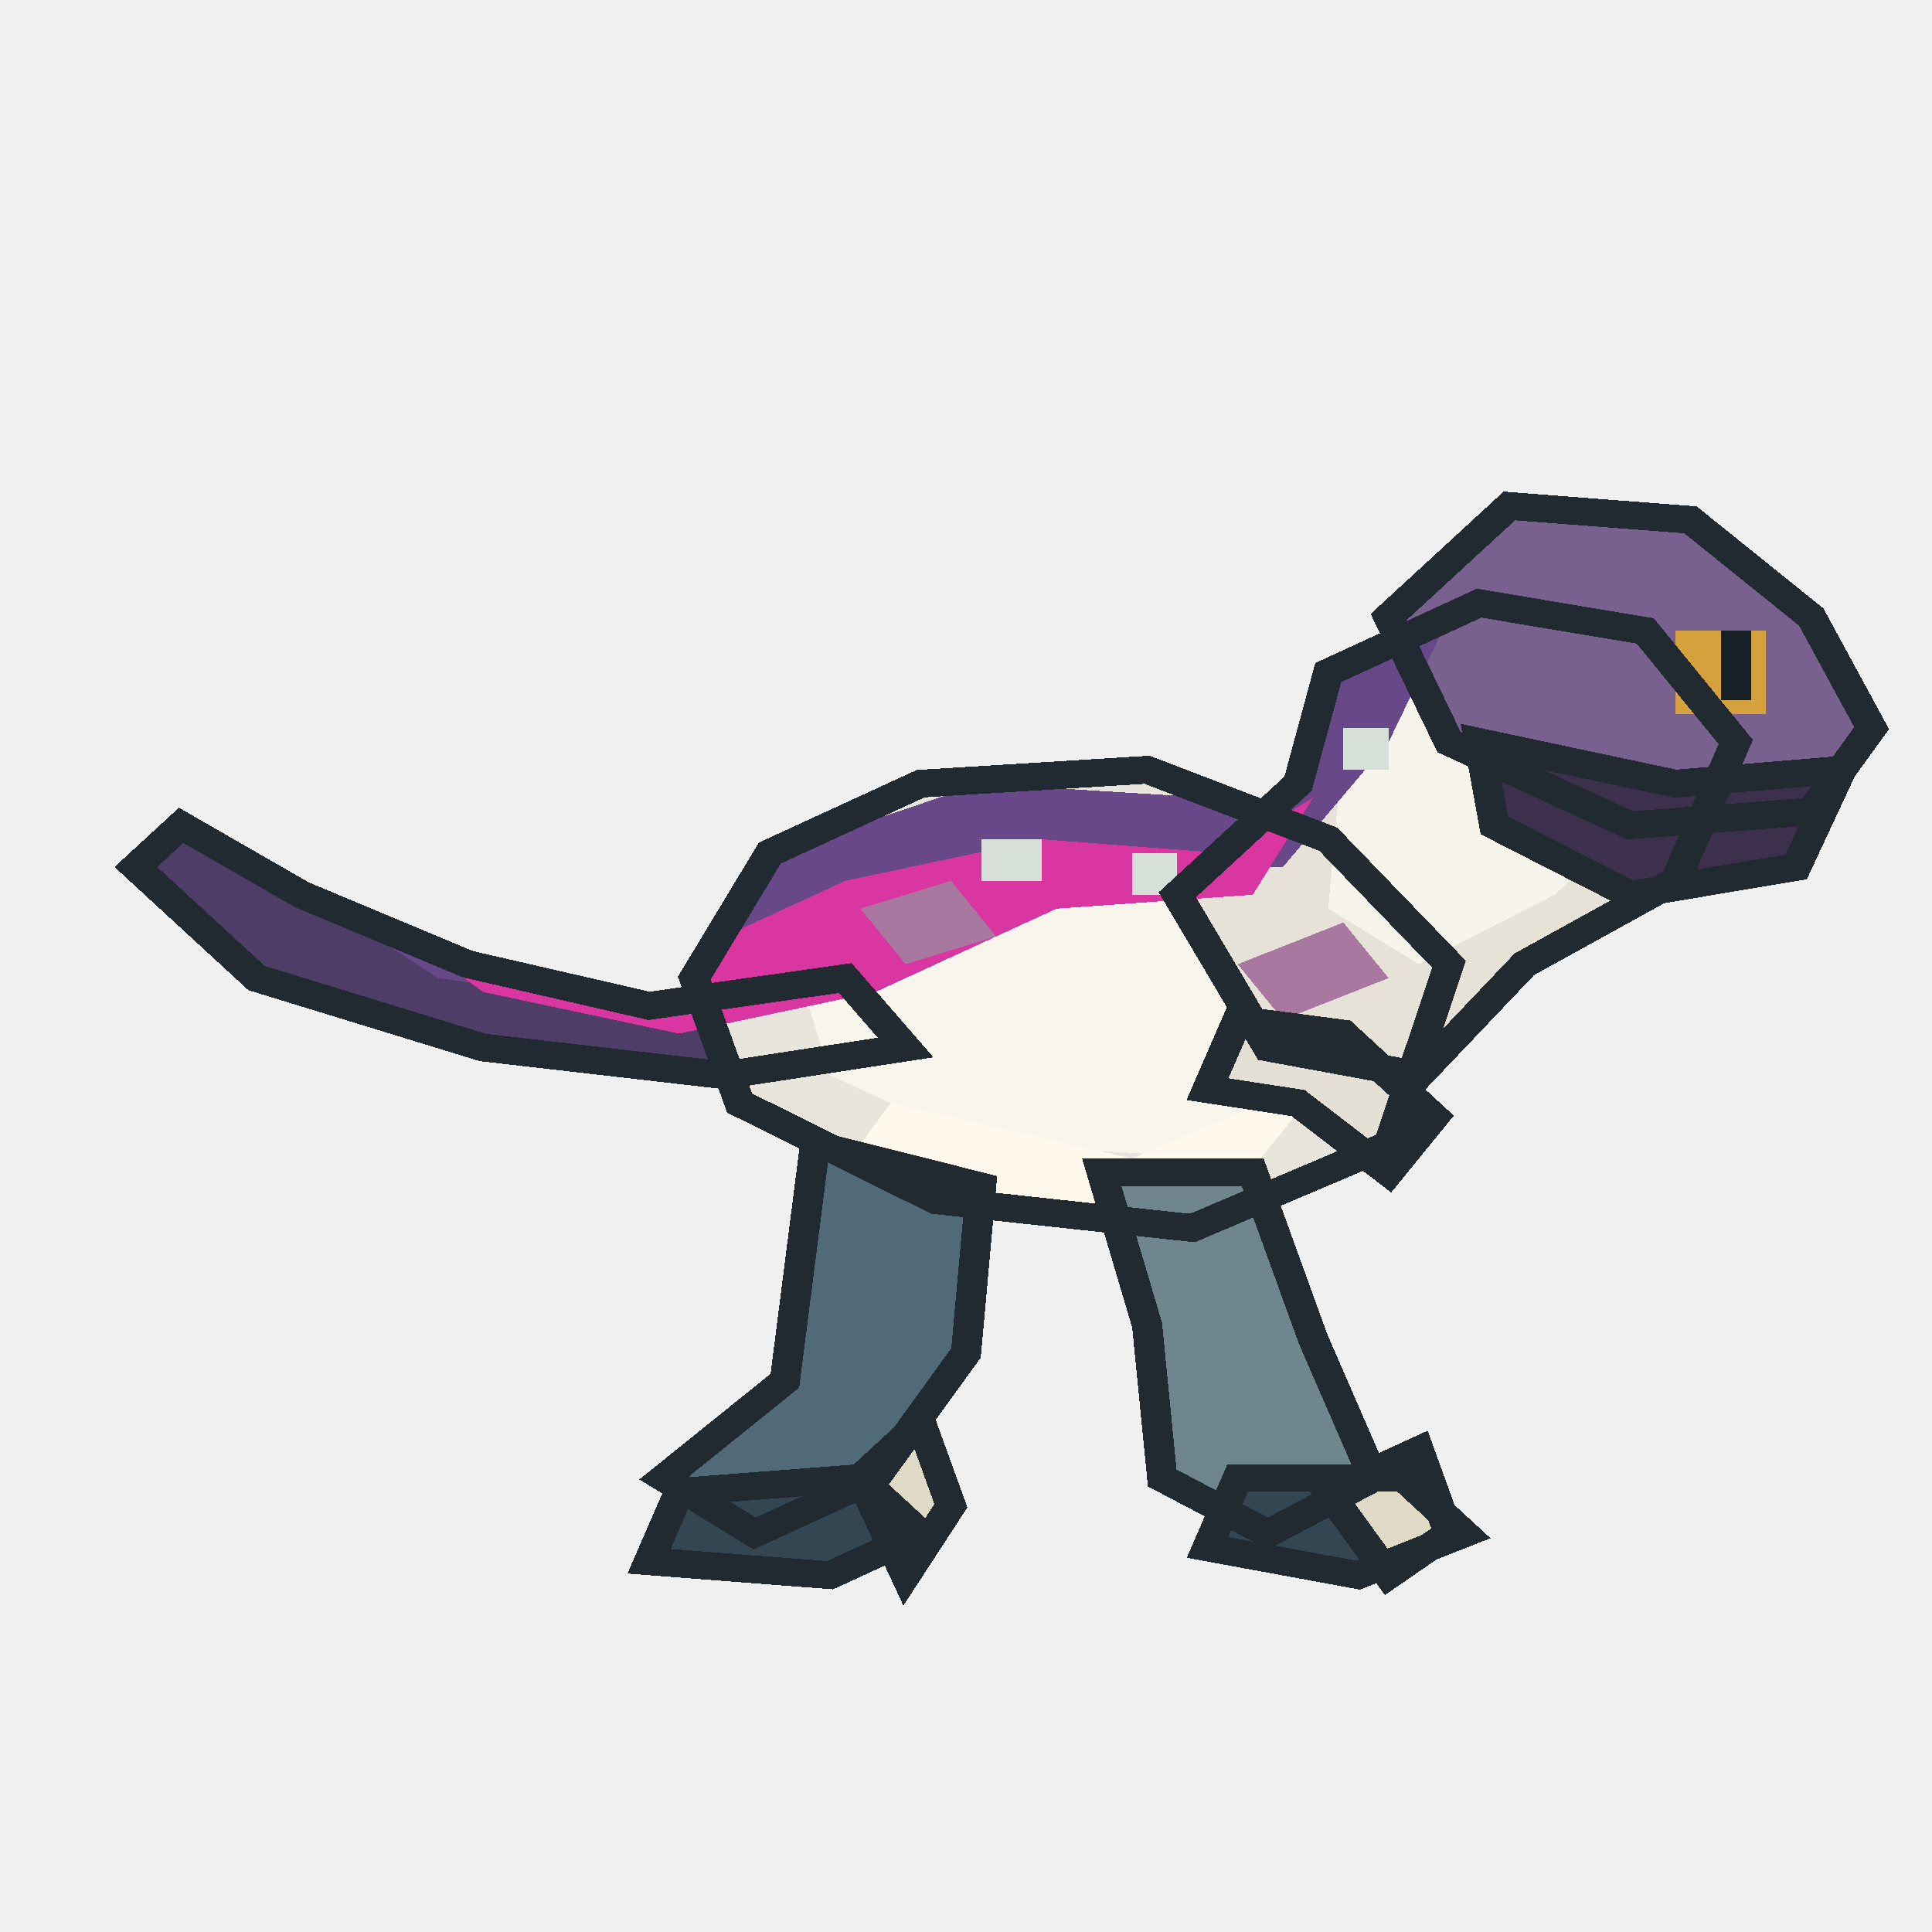
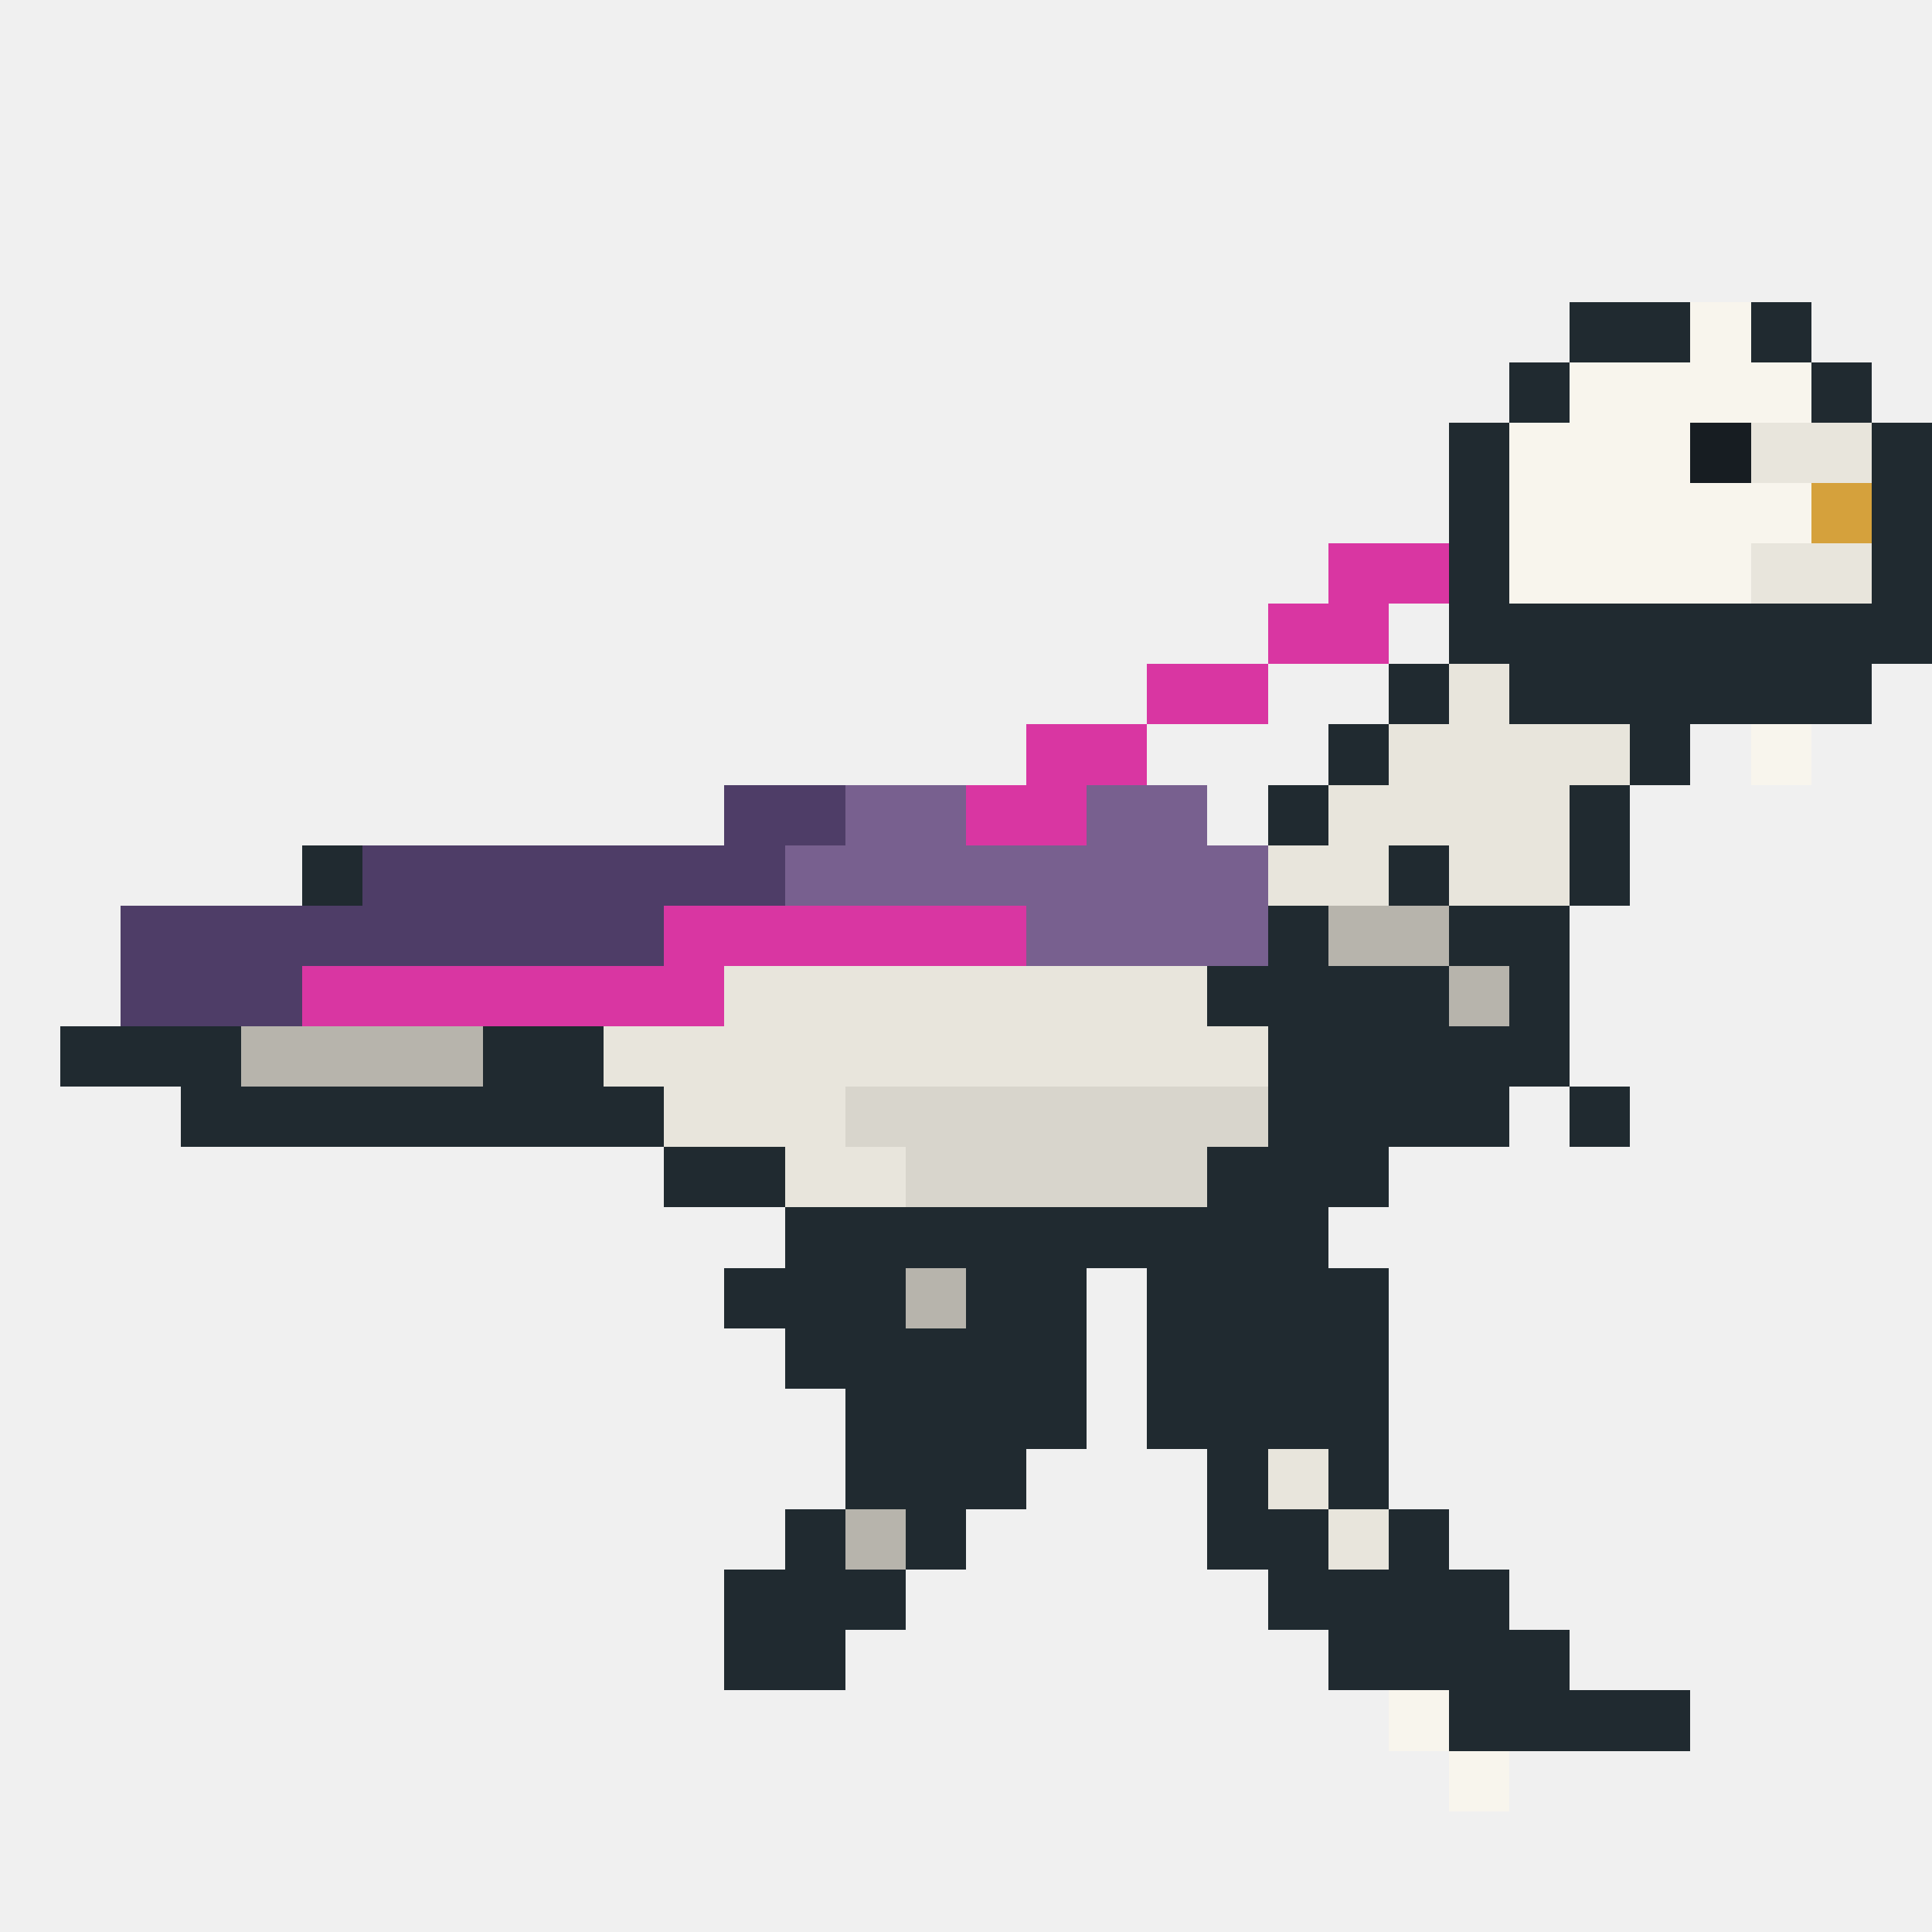
- <svg xmlns="http://www.w3.org/2000/svg" data-feet-orientation="forward" viewBox="0 0 128 128" shape-rendering="crispEdges" role="img" aria-label="Rosa" data-character="Rosa" data-species="Velociraptor" data-age="juvenile" data-lineage="Violeta" data-hide="white" data-back="purple" data-dorsal-stripe="magenta" data-eye="gold-ochre" data-origin="original Frantic Search character" data-pose="land" data-ink-boundary="masked">
-   <defs>
-     <mask id="sprite-silhouette" maskUnits="userSpaceOnUse" maskContentUnits="userSpaceOnUse" x="0" y="0" width="128" height="128" style="mask-type:luminance">
-       <g fill="#ffffff" stroke="#ffffff" stroke-width="2">
-         <g transform="translate(0 5) scale(1 .92)">
-           <polygon points="56,65 43,67 31,64 20,59 12,54 9,57 17,65 32,70 48,72 60,70" fill="#ffffff" stroke="#ffffff" stroke-width="2" />
-         </g>
-         <g transform="translate(0 5) scale(1 .92)">
-           <polygon points="46,65 51,56 61,51 76,50 88,55 96,64 92,77 79,83 62,81 49,74" fill="#ffffff" stroke="#ffffff" stroke-width="2" />
-         </g>
-         <g transform="translate(0 5) scale(1 .92)">
-           <polygon points="78,59 86,51 88,43 98,38 109,40 115,48 111,58 101,64 94,72 84,70" fill="#ffffff" stroke="#ffffff" stroke-width="2" />
-         </g>
-         <g transform="translate(0 5) scale(1 .92)">
-           <polygon points="92,39 100,31 112,32 120,39 124,47 120,53 108,54 96,48" fill="#ffffff" stroke="#ffffff" stroke-width="2" />
-         </g>
-         <g transform="translate(0 5) scale(1 .92)">
-           <polygon points="98,48 111,51 122,50 119,57 108,59 99,54" fill="#ffffff" stroke="#ffffff" stroke-width="2" />
-         </g>
-         <g transform="translate(0 5) scale(1 .92)">
-           <polygon points="82,68 89,69 95,75 92,79 86,74 80,73" fill="#ffffff" stroke="#ffffff" stroke-width="2" />
-         </g>
-         <g transform="translate(0 5) scale(1 .92)">
-           <polygon points="54,77 65,80 64,92 58,101 50,105 44,101 52,94" fill="#ffffff" stroke="#ffffff" stroke-width="2" />
-         </g>
-         <g transform="translate(0 5) scale(1 .92)">
-           <polygon points="73,79 83,79 87,91 91,101 84,105 77,101 76,90" fill="#ffffff" stroke="#ffffff" stroke-width="2" />
-         </g>
-         <g transform="translate(0 5) scale(1 .92)">
-           <polygon points="45,102 57,101 61,105 55,108 43,107" data-foot-facing="forward" fill="#ffffff" stroke="#ffffff" stroke-width="2" />
-         </g>
-         <g transform="translate(0 5) scale(1 .92)">
-           <polygon points="82,101 93,101 97,105 90,108 80,106" data-foot-facing="forward" fill="#ffffff" stroke="#ffffff" stroke-width="2" />
-         </g>
-         <g transform="translate(0 5) scale(1 .92)">
-           <polygon points="57,101 61,97 63,103 60,108" data-foot-facing="forward" fill="#ffffff" stroke="#ffffff" stroke-width="2" />
-         </g>
-         <g transform="translate(0 5) scale(1 .92)">
-           <polygon points="88,102 94,99 96,105 92,108" data-foot-facing="forward" fill="#ffffff" stroke="#ffffff" stroke-width="2" />
-         </g>
-       </g>
-     </mask>
-   </defs>
-   <g data-ink-boundary="art" mask="url(#sprite-silhouette)">
-     <g data-pose-transform="land" transform="translate(0 5) scale(1 .92)">
-       <g stroke="#202a30" stroke-width="2" stroke-linejoin="miter">
-         <defs>
-           <mask id="dino-ink-mask-1" maskUnits="userSpaceOnUse" x="0" y="0" width="128" height="128" style="mask-type:luminance">
-             <g fill="#ffffff" stroke="none">
-               <polygon points="46,65 51,56 61,51 76,50 88,55 96,64 92,77 79,83 62,81 49,74" fill="#ffffff" stroke="none" />
-             </g>
-             <polygon points="46,65 51,56 61,51 76,50 88,55 96,64 92,77 79,83 62,81 49,74" fill="none" stroke="#000000" stroke-width="2" stroke-linejoin="miter" />
-           </mask>
-           <mask id="dino-ink-mask-2" maskUnits="userSpaceOnUse" x="0" y="0" width="128" height="128" style="mask-type:luminance">
-             <g fill="#ffffff" stroke="none">
-               <polygon points="56,65 43,67 31,64 20,59 12,54 9,57 17,65 32,70 48,72 60,70" fill="#ffffff" stroke="none" />
-               <polygon points="46,65 51,56 61,51 76,50 88,55 96,64 92,77 79,83 62,81 49,74" fill="#ffffff" stroke="none" />
-               <polygon points="78,59 86,51 88,43 98,38 109,40 115,48 111,58 101,64 94,72 84,70" fill="#ffffff" stroke="none" />
-               <polygon points="92,39 100,31 112,32 120,39 124,47 120,53 108,54 96,48" fill="#ffffff" stroke="none" />
-               <polygon points="98,48 111,51 122,50 119,57 108,59 99,54" fill="#ffffff" stroke="none" />
-               <polygon points="82,68 89,69 95,75 92,79 86,74 80,73" fill="#ffffff" stroke="none" />
-               <polygon points="54,77 65,80 64,92 58,101 50,105 44,101 52,94" fill="#ffffff" stroke="none" />
-               <polygon points="73,79 83,79 87,91 91,101 84,105 77,101 76,90" fill="#ffffff" stroke="none" />
-               <polygon points="45,102 57,101 61,105 55,108 43,107" fill="#ffffff" stroke="none" />
-               <polygon points="82,101 93,101 97,105 90,108 80,106" fill="#ffffff" stroke="none" />
-               <polygon points="57,101 61,97 63,103 60,108" fill="#ffffff" stroke="none" />
-               <polygon points="88,102 94,99 96,105 92,108" fill="#ffffff" stroke="none" />
-             </g>
-             <polygon points="56,65 43,67 31,64 20,59 12,54 9,57 17,65 32,70 48,72 60,70" fill="none" stroke="#000000" stroke-width="2" stroke-linejoin="miter" />
-             <polygon points="46,65 51,56 61,51 76,50 88,55 96,64 92,77 79,83 62,81 49,74" fill="none" stroke="#000000" stroke-width="2" stroke-linejoin="miter" />
-             <polygon points="78,59 86,51 88,43 98,38 109,40 115,48 111,58 101,64 94,72 84,70" fill="none" stroke="#000000" stroke-width="2" stroke-linejoin="miter" />
-             <polygon points="92,39 100,31 112,32 120,39 124,47 120,53 108,54 96,48" fill="none" stroke="#000000" stroke-width="2" stroke-linejoin="miter" />
-             <polygon points="98,48 111,51 122,50 119,57 108,59 99,54" fill="none" stroke="#000000" stroke-width="2" stroke-linejoin="miter" />
-             <polygon points="82,68 89,69 95,75 92,79 86,74 80,73" fill="none" stroke="#000000" stroke-width="2" stroke-linejoin="miter" />
-             <polygon points="54,77 65,80 64,92 58,101 50,105 44,101 52,94" fill="none" stroke="#000000" stroke-width="2" stroke-linejoin="miter" />
-             <polygon points="73,79 83,79 87,91 91,101 84,105 77,101 76,90" fill="none" stroke="#000000" stroke-width="2" stroke-linejoin="miter" />
-             <polygon points="45,102 57,101 61,105 55,108 43,107" fill="none" stroke="#000000" stroke-width="2" stroke-linejoin="miter" />
-             <polygon points="82,101 93,101 97,105 90,108 80,106" fill="none" stroke="#000000" stroke-width="2" stroke-linejoin="miter" />
-             <polygon points="57,101 61,97 63,103 60,108" fill="none" stroke="#000000" stroke-width="2" stroke-linejoin="miter" />
-             <polygon points="88,102 94,99 96,105 92,108" fill="none" stroke="#000000" stroke-width="2" stroke-linejoin="miter" />
-           </mask>
-           <mask id="dino-ink-mask-3" maskUnits="userSpaceOnUse" x="0" y="0" width="128" height="128" style="mask-type:luminance">
-             <g fill="#ffffff" stroke="none">
-               <polygon points="78,59 86,51 88,43 98,38 109,40 115,48 111,58 101,64 94,72 84,70" fill="#ffffff" stroke="none" />
-             </g>
-             <polygon points="78,59 86,51 88,43 98,38 109,40 115,48 111,58 101,64 94,72 84,70" fill="none" stroke="#000000" stroke-width="2" stroke-linejoin="miter" />
-           </mask>
-           <mask id="dino-ink-mask-4" maskUnits="userSpaceOnUse" x="0" y="0" width="128" height="128" style="mask-type:luminance">
-             <g fill="#ffffff" stroke="none">
-               <polygon points="92,39 100,31 112,32 120,39 124,47 120,53 108,54 96,48" fill="#ffffff" stroke="none" />
-             </g>
-             <polygon points="92,39 100,31 112,32 120,39 124,47 120,53 108,54 96,48" fill="none" stroke="#000000" stroke-width="2" stroke-linejoin="miter" />
-           </mask>
-         </defs>
-         <polygon points="56,65 43,67 31,64 20,59 12,54 9,57 17,65 32,70 48,72 60,70" fill="#4e3d67" />
-         <polygon points="46,65 51,56 61,51 76,50 88,55 96,64 92,77 79,83 62,81 49,74" fill="#e8e5dc" />
-         <polygon points="53,65 61,56 78,55 89,61 91,70 82,78 65,77 55,72" fill="#f8f5ed" stroke="none" mask="url(#dino-ink-mask-1)" />
-         <polygon points="59,74 75,78 88,72 82,80 68,82 57,77" fill="#fff9ed" stroke="none" mask="url(#dino-ink-mask-2)" />
-         <polygon points="78,59 86,51 88,43 98,38 109,40 115,48 111,58 101,64 94,72 84,70" fill="#e6e2d8" />
-         <polygon points="89,48 96,42 107,44 111,51 103,59 94,64 88,60" fill="#f7f4eb" stroke="none" mask="url(#dino-ink-mask-3)" />
-         <polygon points="92,39 100,31 112,32 120,39 124,47 120,53 108,54 96,48" fill="#78608f" />
-         <polygon points="98,48 111,51 122,50 119,57 108,59 99,54" fill="#3c304d" />
-         <polygon points="15,55 30,61 44,61 54,55 65,51 80,52 86,47 90,42 96,39 92,48 85,57 77,57 65,57 54,63 43,67 29,65" fill="#684888" stroke="none" mask="url(#dino-ink-mask-2)" />
-         <polygon points="22,58 36,64 48,62 56,58 69,55 81,56 87,52 83,59 70,60 58,66 45,69 32,66" fill="#d936a2" stroke="none" mask="url(#dino-ink-mask-2)" />
-         <polygon points="57,60 63,58 66,62 60,64" fill="#a978a0" stroke="none" mask="url(#dino-ink-mask-1)" />
-         <polygon points="82,64 89,61 92,65 85,68" fill="#a978a0" stroke="none" mask="url(#dino-ink-mask-3)" />
-         <polygon points="82,68 89,69 95,75 92,79 86,74 80,73" fill="#e4e0d6" />
-         <rect x="111" y="40" width="6" height="6" fill="#d5a13c" stroke="none" mask="url(#dino-ink-mask-4)" />
-         <rect x="114" y="40" width="2" height="5" fill="#172027" stroke="none" mask="url(#dino-ink-mask-4)" />
-         <polygon points="54,77 65,80 64,92 58,101 50,105 44,101 52,94" fill="#506b77" />
-         <polygon points="73,79 83,79 87,91 91,101 84,105 77,101 76,90" fill="#70868f" />
-         <polygon points="45,102 57,101 61,105 55,108 43,107" data-foot-facing="forward" fill="#344651" />
-         <polygon points="82,101 93,101 97,105 90,108 80,106" data-foot-facing="forward" fill="#344651" />
-         <polygon points="57,101 61,97 63,103 60,108" data-foot-facing="forward" fill="#e0d9c5" />
-         <polygon points="88,102 94,99 96,105 92,108" data-foot-facing="forward" fill="#e0d9c5" />
-       </g>
-       <g fill="#d7e0d8">
-         <defs>
-           <mask id="dino-ink-mask-5" maskUnits="userSpaceOnUse" x="0" y="0" width="128" height="128" style="mask-type:luminance">
-             <g fill="#ffffff" stroke="none">
-               <polygon points="46,65 51,56 61,51 76,50 88,55 96,64 92,77 79,83 62,81 49,74" fill="#ffffff" stroke="none" />
-             </g>
-             <polygon points="46,65 51,56 61,51 76,50 88,55 96,64 92,77 79,83 62,81 49,74" fill="none" stroke="#000000" stroke-width="2" stroke-linejoin="miter" />
-           </mask>
-           <mask id="dino-ink-mask-6" maskUnits="userSpaceOnUse" x="0" y="0" width="128" height="128" style="mask-type:luminance">
-             <g fill="#ffffff" stroke="none">
-               <polygon points="78,59 86,51 88,43 98,38 109,40 115,48 111,58 101,64 94,72 84,70" fill="#ffffff" stroke="none" />
-             </g>
-             <polygon points="78,59 86,51 88,43 98,38 109,40 115,48 111,58 101,64 94,72 84,70" fill="none" stroke="#000000" stroke-width="2" stroke-linejoin="miter" />
-           </mask>
-         </defs>
-         <rect x="65" y="55" width="4" height="3" mask="url(#dino-ink-mask-5)" />
-         <rect x="75" y="56" width="3" height="3" mask="url(#dino-ink-mask-5)" />
-         <rect x="89" y="47" width="3" height="3" mask="url(#dino-ink-mask-6)" />
-       </g>
-       <g data-motion-accent="landing" shape-rendering="crispEdges">
-         <path d="M8 116h18v4H8zM102 116h18v4h-18zM20 108h6v4h-6z" fill="#d8f36a" />
-       </g>
-     </g>
-   </g>
-   <g data-ink-layer="final">
-     <g transform="translate(0 5) scale(1 .92)">
-       <polygon points="56,65 43,67 31,64 20,59 12,54 9,57 17,65 32,70 48,72 60,70" fill="none" stroke="#202a30" stroke-width="2" stroke-linejoin="miter" />
-     </g>
-     <g transform="translate(0 5) scale(1 .92)">
-       <polygon points="46,65 51,56 61,51 76,50 88,55 96,64 92,77 79,83 62,81 49,74" fill="none" stroke="#202a30" stroke-width="2" stroke-linejoin="miter" />
-     </g>
-     <g transform="translate(0 5) scale(1 .92)">
-       <polygon points="78,59 86,51 88,43 98,38 109,40 115,48 111,58 101,64 94,72 84,70" fill="none" stroke="#202a30" stroke-width="2" stroke-linejoin="miter" />
-     </g>
-     <g transform="translate(0 5) scale(1 .92)">
-       <polygon points="92,39 100,31 112,32 120,39 124,47 120,53 108,54 96,48" fill="none" stroke="#202a30" stroke-width="2" stroke-linejoin="miter" />
-     </g>
-     <g transform="translate(0 5) scale(1 .92)">
-       <polygon points="98,48 111,51 122,50 119,57 108,59 99,54" fill="none" stroke="#202a30" stroke-width="2" stroke-linejoin="miter" />
-     </g>
-     <g transform="translate(0 5) scale(1 .92)">
-       <polygon points="82,68 89,69 95,75 92,79 86,74 80,73" fill="none" stroke="#202a30" stroke-width="2" stroke-linejoin="miter" />
-     </g>
-     <g transform="translate(0 5) scale(1 .92)">
-       <polygon points="54,77 65,80 64,92 58,101 50,105 44,101 52,94" fill="none" stroke="#202a30" stroke-width="2" stroke-linejoin="miter" />
-     </g>
-     <g transform="translate(0 5) scale(1 .92)">
-       <polygon points="73,79 83,79 87,91 91,101 84,105 77,101 76,90" fill="none" stroke="#202a30" stroke-width="2" stroke-linejoin="miter" />
-     </g>
-     <g transform="translate(0 5) scale(1 .92)">
-       <polygon points="45,102 57,101 61,105 55,108 43,107" data-foot-facing="forward" fill="none" stroke="#202a30" stroke-width="2" stroke-linejoin="miter" />
-     </g>
-     <g transform="translate(0 5) scale(1 .92)">
-       <polygon points="82,101 93,101 97,105 90,108 80,106" data-foot-facing="forward" fill="none" stroke="#202a30" stroke-width="2" stroke-linejoin="miter" />
-     </g>
-     <g transform="translate(0 5) scale(1 .92)">
-       <polygon points="57,101 61,97 63,103 60,108" data-foot-facing="forward" fill="none" stroke="#202a30" stroke-width="2" stroke-linejoin="miter" />
-     </g>
-     <g transform="translate(0 5) scale(1 .92)">
-       <polygon points="88,102 94,99 96,105 92,108" data-foot-facing="forward" fill="none" stroke="#202a30" stroke-width="2" stroke-linejoin="miter" />
-     </g>
-   </g>
+ <svg xmlns="http://www.w3.org/2000/svg" viewBox="0 0 128 128" shape-rendering="crispEdges" role="img" aria-label="Rosa" data-character="Rosa" data-species="Velociraptor" data-age="juvenile" data-lineage="Violeta" data-hide="white" data-back="purple" data-dorsal-stripe="magenta" data-eye="gold-ochre" data-origin="Jurassic World Dominion" data-render-style="pixel-art" data-pixel-grid="4px" data-pose="land" data-motion-accent="landing">
+   <rect x="104" y="20" width="4" height="4" fill="#202a30" />
+   <rect x="108" y="20" width="4" height="4" fill="#202a30" />
+   <rect x="112" y="20" width="4" height="4" fill="#f8f5ed" />
+   <rect x="116" y="20" width="4" height="4" fill="#202a30" />
+   <rect x="100" y="24" width="4" height="4" fill="#202a30" />
+   <rect x="104" y="24" width="4" height="4" fill="#f8f5ed" />
+   <rect x="108" y="24" width="4" height="4" fill="#f8f5ed" />
+   <rect x="112" y="24" width="4" height="4" fill="#f8f5ed" />
+   <rect x="116" y="24" width="4" height="4" fill="#f8f5ed" />
+   <rect x="120" y="24" width="4" height="4" fill="#202a30" />
+   <rect x="96" y="28" width="4" height="4" fill="#202a30" />
+   <rect x="100" y="28" width="4" height="4" fill="#f8f5ed" />
+   <rect x="104" y="28" width="4" height="4" fill="#f8f5ed" />
+   <rect x="108" y="28" width="4" height="4" fill="#f8f5ed" />
+   <rect x="112" y="28" width="4" height="4" fill="#171d22" />
+   <rect x="116" y="28" width="4" height="4" fill="#e8e5dc" />
+   <rect x="120" y="28" width="4" height="4" fill="#e8e5dc" />
+   <rect x="124" y="28" width="4" height="4" fill="#202a30" />
+   <rect x="96" y="32" width="4" height="4" fill="#202a30" />
+   <rect x="100" y="32" width="4" height="4" fill="#f8f5ed" />
+   <rect x="104" y="32" width="4" height="4" fill="#f8f5ed" />
+   <rect x="108" y="32" width="4" height="4" fill="#f8f5ed" />
+   <rect x="112" y="32" width="4" height="4" fill="#f8f5ed" />
+   <rect x="116" y="32" width="4" height="4" fill="#f8f5ed" />
+   <rect x="120" y="32" width="4" height="4" fill="#d5a13c" />
+   <rect x="124" y="32" width="4" height="4" fill="#202a30" />
+   <rect x="88" y="36" width="4" height="4" fill="#d936a2" />
+   <rect x="92" y="36" width="4" height="4" fill="#d936a2" />
+   <rect x="96" y="36" width="4" height="4" fill="#202a30" />
+   <rect x="100" y="36" width="4" height="4" fill="#f8f5ed" />
+   <rect x="104" y="36" width="4" height="4" fill="#f8f5ed" />
+   <rect x="108" y="36" width="4" height="4" fill="#f8f5ed" />
+   <rect x="112" y="36" width="4" height="4" fill="#f8f5ed" />
+   <rect x="116" y="36" width="4" height="4" fill="#e8e5dc" />
+   <rect x="120" y="36" width="4" height="4" fill="#e8e5dc" />
+   <rect x="124" y="36" width="4" height="4" fill="#202a30" />
+   <rect x="84" y="40" width="4" height="4" fill="#d936a2" />
+   <rect x="88" y="40" width="4" height="4" fill="#d936a2" />
+   <rect x="96" y="40" width="4" height="4" fill="#202a30" />
+   <rect x="100" y="40" width="4" height="4" fill="#202a30" />
+   <rect x="104" y="40" width="4" height="4" fill="#202a30" />
+   <rect x="108" y="40" width="4" height="4" fill="#202a30" />
+   <rect x="112" y="40" width="4" height="4" fill="#202a30" />
+   <rect x="116" y="40" width="4" height="4" fill="#202a30" />
+   <rect x="120" y="40" width="4" height="4" fill="#202a30" />
+   <rect x="124" y="40" width="4" height="4" fill="#202a30" />
+   <rect x="76" y="44" width="4" height="4" fill="#d936a2" />
+   <rect x="80" y="44" width="4" height="4" fill="#d936a2" />
+   <rect x="92" y="44" width="4" height="4" fill="#202a30" />
+   <rect x="96" y="44" width="4" height="4" fill="#e8e5dc" />
+   <rect x="100" y="44" width="4" height="4" fill="#202a30" />
+   <rect x="104" y="44" width="4" height="4" fill="#202a30" />
+   <rect x="108" y="44" width="4" height="4" fill="#202a30" />
+   <rect x="112" y="44" width="4" height="4" fill="#202a30" />
+   <rect x="116" y="44" width="4" height="4" fill="#202a30" />
+   <rect x="120" y="44" width="4" height="4" fill="#202a30" />
+   <rect x="68" y="48" width="4" height="4" fill="#d936a2" />
+   <rect x="72" y="48" width="4" height="4" fill="#d936a2" />
+   <rect x="88" y="48" width="4" height="4" fill="#202a30" />
+   <rect x="92" y="48" width="4" height="4" fill="#e8e5dc" />
+   <rect x="96" y="48" width="4" height="4" fill="#e8e5dc" />
+   <rect x="100" y="48" width="4" height="4" fill="#e8e5dc" />
+   <rect x="104" y="48" width="4" height="4" fill="#e8e5dc" />
+   <rect x="108" y="48" width="4" height="4" fill="#202a30" />
+   <rect x="116" y="48" width="4" height="4" fill="#f8f5ed" />
+   <rect x="48" y="52" width="4" height="4" fill="#4e3d67" />
+   <rect x="52" y="52" width="4" height="4" fill="#4e3d67" />
+   <rect x="56" y="52" width="4" height="4" fill="#78608f" />
+   <rect x="60" y="52" width="4" height="4" fill="#78608f" />
+   <rect x="64" y="52" width="4" height="4" fill="#d936a2" />
+   <rect x="68" y="52" width="4" height="4" fill="#d936a2" />
+   <rect x="72" y="52" width="4" height="4" fill="#78608f" />
+   <rect x="76" y="52" width="4" height="4" fill="#78608f" />
+   <rect x="84" y="52" width="4" height="4" fill="#202a30" />
+   <rect x="88" y="52" width="4" height="4" fill="#e8e5dc" />
+   <rect x="92" y="52" width="4" height="4" fill="#e8e5dc" />
+   <rect x="96" y="52" width="4" height="4" fill="#e8e5dc" />
+   <rect x="100" y="52" width="4" height="4" fill="#e8e5dc" />
+   <rect x="104" y="52" width="4" height="4" fill="#202a30" />
+   <rect x="20" y="56" width="4" height="4" fill="#202a30" />
+   <rect x="24" y="56" width="4" height="4" fill="#4e3d67" />
+   <rect x="28" y="56" width="4" height="4" fill="#4e3d67" />
+   <rect x="32" y="56" width="4" height="4" fill="#4e3d67" />
+   <rect x="36" y="56" width="4" height="4" fill="#4e3d67" />
+   <rect x="40" y="56" width="4" height="4" fill="#4e3d67" />
+   <rect x="44" y="56" width="4" height="4" fill="#4e3d67" />
+   <rect x="48" y="56" width="4" height="4" fill="#4e3d67" />
+   <rect x="52" y="56" width="4" height="4" fill="#78608f" />
+   <rect x="56" y="56" width="4" height="4" fill="#78608f" />
+   <rect x="60" y="56" width="4" height="4" fill="#78608f" />
+   <rect x="64" y="56" width="4" height="4" fill="#78608f" />
+   <rect x="68" y="56" width="4" height="4" fill="#78608f" />
+   <rect x="72" y="56" width="4" height="4" fill="#78608f" />
+   <rect x="76" y="56" width="4" height="4" fill="#78608f" />
+   <rect x="80" y="56" width="4" height="4" fill="#78608f" />
+   <rect x="84" y="56" width="4" height="4" fill="#e8e5dc" />
+   <rect x="88" y="56" width="4" height="4" fill="#e8e5dc" />
+   <rect x="92" y="56" width="4" height="4" fill="#202a30" />
+   <rect x="96" y="56" width="4" height="4" fill="#e8e5dc" />
+   <rect x="100" y="56" width="4" height="4" fill="#e8e5dc" />
+   <rect x="104" y="56" width="4" height="4" fill="#202a30" />
+   <rect x="8" y="60" width="4" height="4" fill="#4e3d67" />
+   <rect x="12" y="60" width="4" height="4" fill="#4e3d67" />
+   <rect x="16" y="60" width="4" height="4" fill="#4e3d67" />
+   <rect x="20" y="60" width="4" height="4" fill="#4e3d67" />
+   <rect x="24" y="60" width="4" height="4" fill="#4e3d67" />
+   <rect x="28" y="60" width="4" height="4" fill="#4e3d67" />
+   <rect x="32" y="60" width="4" height="4" fill="#4e3d67" />
+   <rect x="36" y="60" width="4" height="4" fill="#4e3d67" />
+   <rect x="40" y="60" width="4" height="4" fill="#4e3d67" />
+   <rect x="44" y="60" width="4" height="4" fill="#d936a2" />
+   <rect x="48" y="60" width="4" height="4" fill="#d936a2" />
+   <rect x="52" y="60" width="4" height="4" fill="#d936a2" />
+   <rect x="56" y="60" width="4" height="4" fill="#d936a2" />
+   <rect x="60" y="60" width="4" height="4" fill="#d936a2" />
+   <rect x="64" y="60" width="4" height="4" fill="#d936a2" />
+   <rect x="68" y="60" width="4" height="4" fill="#78608f" />
+   <rect x="72" y="60" width="4" height="4" fill="#78608f" />
+   <rect x="76" y="60" width="4" height="4" fill="#78608f" />
+   <rect x="80" y="60" width="4" height="4" fill="#78608f" />
+   <rect x="84" y="60" width="4" height="4" fill="#202a30" />
+   <rect x="88" y="60" width="4" height="4" fill="#b7b4ac" />
+   <rect x="92" y="60" width="4" height="4" fill="#b7b4ac" />
+   <rect x="96" y="60" width="4" height="4" fill="#202a30" />
+   <rect x="100" y="60" width="4" height="4" fill="#202a30" />
+   <rect x="8" y="64" width="4" height="4" fill="#4e3d67" />
+   <rect x="12" y="64" width="4" height="4" fill="#4e3d67" />
+   <rect x="16" y="64" width="4" height="4" fill="#4e3d67" />
+   <rect x="20" y="64" width="4" height="4" fill="#d936a2" />
+   <rect x="24" y="64" width="4" height="4" fill="#d936a2" />
+   <rect x="28" y="64" width="4" height="4" fill="#d936a2" />
+   <rect x="32" y="64" width="4" height="4" fill="#d936a2" />
+   <rect x="36" y="64" width="4" height="4" fill="#d936a2" />
+   <rect x="40" y="64" width="4" height="4" fill="#d936a2" />
+   <rect x="44" y="64" width="4" height="4" fill="#d936a2" />
+   <rect x="48" y="64" width="4" height="4" fill="#e8e5dc" />
+   <rect x="52" y="64" width="4" height="4" fill="#e8e5dc" />
+   <rect x="56" y="64" width="4" height="4" fill="#e8e5dc" />
+   <rect x="60" y="64" width="4" height="4" fill="#e8e5dc" />
+   <rect x="64" y="64" width="4" height="4" fill="#e8e5dc" />
+   <rect x="68" y="64" width="4" height="4" fill="#e8e5dc" />
+   <rect x="72" y="64" width="4" height="4" fill="#e8e5dc" />
+   <rect x="76" y="64" width="4" height="4" fill="#e8e5dc" />
+   <rect x="80" y="64" width="4" height="4" fill="#202a30" />
+   <rect x="84" y="64" width="4" height="4" fill="#202a30" />
+   <rect x="88" y="64" width="4" height="4" fill="#202a30" />
+   <rect x="92" y="64" width="4" height="4" fill="#202a30" />
+   <rect x="96" y="64" width="4" height="4" fill="#b7b4ac" />
+   <rect x="100" y="64" width="4" height="4" fill="#202a30" />
+   <rect x="4" y="68" width="4" height="4" fill="#202a30" />
+   <rect x="8" y="68" width="4" height="4" fill="#202a30" />
+   <rect x="12" y="68" width="4" height="4" fill="#202a30" />
+   <rect x="16" y="68" width="4" height="4" fill="#b7b4ac" />
+   <rect x="20" y="68" width="4" height="4" fill="#b7b4ac" />
+   <rect x="24" y="68" width="4" height="4" fill="#b7b4ac" />
+   <rect x="28" y="68" width="4" height="4" fill="#b7b4ac" />
+   <rect x="32" y="68" width="4" height="4" fill="#202a30" />
+   <rect x="36" y="68" width="4" height="4" fill="#202a30" />
+   <rect x="40" y="68" width="4" height="4" fill="#e8e5dc" />
+   <rect x="44" y="68" width="4" height="4" fill="#e8e5dc" />
+   <rect x="48" y="68" width="4" height="4" fill="#e8e5dc" />
+   <rect x="52" y="68" width="4" height="4" fill="#e8e5dc" />
+   <rect x="56" y="68" width="4" height="4" fill="#e8e5dc" />
+   <rect x="60" y="68" width="4" height="4" fill="#e8e5dc" />
+   <rect x="64" y="68" width="4" height="4" fill="#e8e5dc" />
+   <rect x="68" y="68" width="4" height="4" fill="#e8e5dc" />
+   <rect x="72" y="68" width="4" height="4" fill="#e8e5dc" />
+   <rect x="76" y="68" width="4" height="4" fill="#e8e5dc" />
+   <rect x="80" y="68" width="4" height="4" fill="#e8e5dc" />
+   <rect x="84" y="68" width="4" height="4" fill="#202a30" />
+   <rect x="88" y="68" width="4" height="4" fill="#202a30" />
+   <rect x="92" y="68" width="4" height="4" fill="#202a30" />
+   <rect x="96" y="68" width="4" height="4" fill="#202a30" />
+   <rect x="100" y="68" width="4" height="4" fill="#202a30" />
+   <rect x="12" y="72" width="4" height="4" fill="#202a30" />
+   <rect x="16" y="72" width="4" height="4" fill="#202a30" />
+   <rect x="20" y="72" width="4" height="4" fill="#202a30" />
+   <rect x="24" y="72" width="4" height="4" fill="#202a30" />
+   <rect x="28" y="72" width="4" height="4" fill="#202a30" />
+   <rect x="32" y="72" width="4" height="4" fill="#202a30" />
+   <rect x="36" y="72" width="4" height="4" fill="#202a30" />
+   <rect x="40" y="72" width="4" height="4" fill="#202a30" />
+   <rect x="44" y="72" width="4" height="4" fill="#e8e5dc" />
+   <rect x="48" y="72" width="4" height="4" fill="#e8e5dc" />
+   <rect x="52" y="72" width="4" height="4" fill="#e8e5dc" />
+   <rect x="56" y="72" width="4" height="4" fill="#d8d5cc" />
+   <rect x="60" y="72" width="4" height="4" fill="#d8d5cc" />
+   <rect x="64" y="72" width="4" height="4" fill="#d8d5cc" />
+   <rect x="68" y="72" width="4" height="4" fill="#d8d5cc" />
+   <rect x="72" y="72" width="4" height="4" fill="#d8d5cc" />
+   <rect x="76" y="72" width="4" height="4" fill="#d8d5cc" />
+   <rect x="80" y="72" width="4" height="4" fill="#d8d5cc" />
+   <rect x="84" y="72" width="4" height="4" fill="#202a30" />
+   <rect x="88" y="72" width="4" height="4" fill="#202a30" />
+   <rect x="92" y="72" width="4" height="4" fill="#202a30" />
+   <rect x="96" y="72" width="4" height="4" fill="#202a30" />
+   <rect x="104" y="72" width="4" height="4" fill="#202a30" />
+   <rect x="44" y="76" width="4" height="4" fill="#202a30" />
+   <rect x="48" y="76" width="4" height="4" fill="#202a30" />
+   <rect x="52" y="76" width="4" height="4" fill="#e8e5dc" />
+   <rect x="56" y="76" width="4" height="4" fill="#e8e5dc" />
+   <rect x="60" y="76" width="4" height="4" fill="#d8d5cc" />
+   <rect x="64" y="76" width="4" height="4" fill="#d8d5cc" />
+   <rect x="68" y="76" width="4" height="4" fill="#d8d5cc" />
+   <rect x="72" y="76" width="4" height="4" fill="#d8d5cc" />
+   <rect x="76" y="76" width="4" height="4" fill="#d8d5cc" />
+   <rect x="80" y="76" width="4" height="4" fill="#202a30" />
+   <rect x="84" y="76" width="4" height="4" fill="#202a30" />
+   <rect x="88" y="76" width="4" height="4" fill="#202a30" />
+   <rect x="52" y="80" width="4" height="4" fill="#202a30" />
+   <rect x="56" y="80" width="4" height="4" fill="#202a30" />
+   <rect x="60" y="80" width="4" height="4" fill="#202a30" />
+   <rect x="64" y="80" width="4" height="4" fill="#202a30" />
+   <rect x="68" y="80" width="4" height="4" fill="#202a30" />
+   <rect x="72" y="80" width="4" height="4" fill="#202a30" />
+   <rect x="76" y="80" width="4" height="4" fill="#202a30" />
+   <rect x="80" y="80" width="4" height="4" fill="#202a30" />
+   <rect x="84" y="80" width="4" height="4" fill="#202a30" />
+   <rect x="48" y="84" width="4" height="4" fill="#202a30" />
+   <rect x="52" y="84" width="4" height="4" fill="#202a30" />
+   <rect x="56" y="84" width="4" height="4" fill="#202a30" />
+   <rect x="60" y="84" width="4" height="4" fill="#b7b4ac" />
+   <rect x="64" y="84" width="4" height="4" fill="#202a30" />
+   <rect x="68" y="84" width="4" height="4" fill="#202a30" />
+   <rect x="76" y="84" width="4" height="4" fill="#202a30" />
+   <rect x="80" y="84" width="4" height="4" fill="#202a30" />
+   <rect x="84" y="84" width="4" height="4" fill="#202a30" />
+   <rect x="88" y="84" width="4" height="4" fill="#202a30" />
+   <rect x="52" y="88" width="4" height="4" fill="#202a30" />
+   <rect x="56" y="88" width="4" height="4" fill="#202a30" />
+   <rect x="60" y="88" width="4" height="4" fill="#202a30" />
+   <rect x="64" y="88" width="4" height="4" fill="#202a30" />
+   <rect x="68" y="88" width="4" height="4" fill="#202a30" />
+   <rect x="76" y="88" width="4" height="4" fill="#202a30" />
+   <rect x="80" y="88" width="4" height="4" fill="#202a30" />
+   <rect x="84" y="88" width="4" height="4" fill="#202a30" />
+   <rect x="88" y="88" width="4" height="4" fill="#202a30" />
+   <rect x="56" y="92" width="4" height="4" fill="#202a30" />
+   <rect x="60" y="92" width="4" height="4" fill="#202a30" />
+   <rect x="64" y="92" width="4" height="4" fill="#202a30" />
+   <rect x="68" y="92" width="4" height="4" fill="#202a30" />
+   <rect x="76" y="92" width="4" height="4" fill="#202a30" />
+   <rect x="80" y="92" width="4" height="4" fill="#202a30" />
+   <rect x="84" y="92" width="4" height="4" fill="#202a30" />
+   <rect x="88" y="92" width="4" height="4" fill="#202a30" />
+   <rect x="56" y="96" width="4" height="4" fill="#202a30" />
+   <rect x="60" y="96" width="4" height="4" fill="#202a30" />
+   <rect x="64" y="96" width="4" height="4" fill="#202a30" />
+   <rect x="80" y="96" width="4" height="4" fill="#202a30" />
+   <rect x="84" y="96" width="4" height="4" fill="#e8e5dc" />
+   <rect x="88" y="96" width="4" height="4" fill="#202a30" />
+   <rect x="52" y="100" width="4" height="4" fill="#202a30" />
+   <rect x="56" y="100" width="4" height="4" fill="#b7b4ac" />
+   <rect x="60" y="100" width="4" height="4" fill="#202a30" />
+   <rect x="80" y="100" width="4" height="4" fill="#202a30" />
+   <rect x="84" y="100" width="4" height="4" fill="#202a30" />
+   <rect x="88" y="100" width="4" height="4" fill="#e8e5dc" />
+   <rect x="92" y="100" width="4" height="4" fill="#202a30" />
+   <rect x="48" y="104" width="4" height="4" fill="#202a30" />
+   <rect x="52" y="104" width="4" height="4" fill="#202a30" />
+   <rect x="56" y="104" width="4" height="4" fill="#202a30" />
+   <rect x="84" y="104" width="4" height="4" fill="#202a30" />
+   <rect x="88" y="104" width="4" height="4" fill="#202a30" />
+   <rect x="92" y="104" width="4" height="4" fill="#202a30" />
+   <rect x="96" y="104" width="4" height="4" fill="#202a30" />
+   <rect x="48" y="108" width="4" height="4" fill="#202a30" />
+   <rect x="52" y="108" width="4" height="4" fill="#202a30" />
+   <rect x="88" y="108" width="4" height="4" fill="#202a30" />
+   <rect x="92" y="108" width="4" height="4" fill="#202a30" />
+   <rect x="96" y="108" width="4" height="4" fill="#202a30" />
+   <rect x="100" y="108" width="4" height="4" fill="#202a30" />
+   <rect x="92" y="112" width="4" height="4" fill="#f8f5ed" />
+   <rect x="96" y="112" width="4" height="4" fill="#202a30" />
+   <rect x="100" y="112" width="4" height="4" fill="#202a30" />
+   <rect x="104" y="112" width="4" height="4" fill="#202a30" />
+   <rect x="108" y="112" width="4" height="4" fill="#202a30" />
+   <rect x="96" y="116" width="4" height="4" fill="#f8f5ed" />
</svg>
